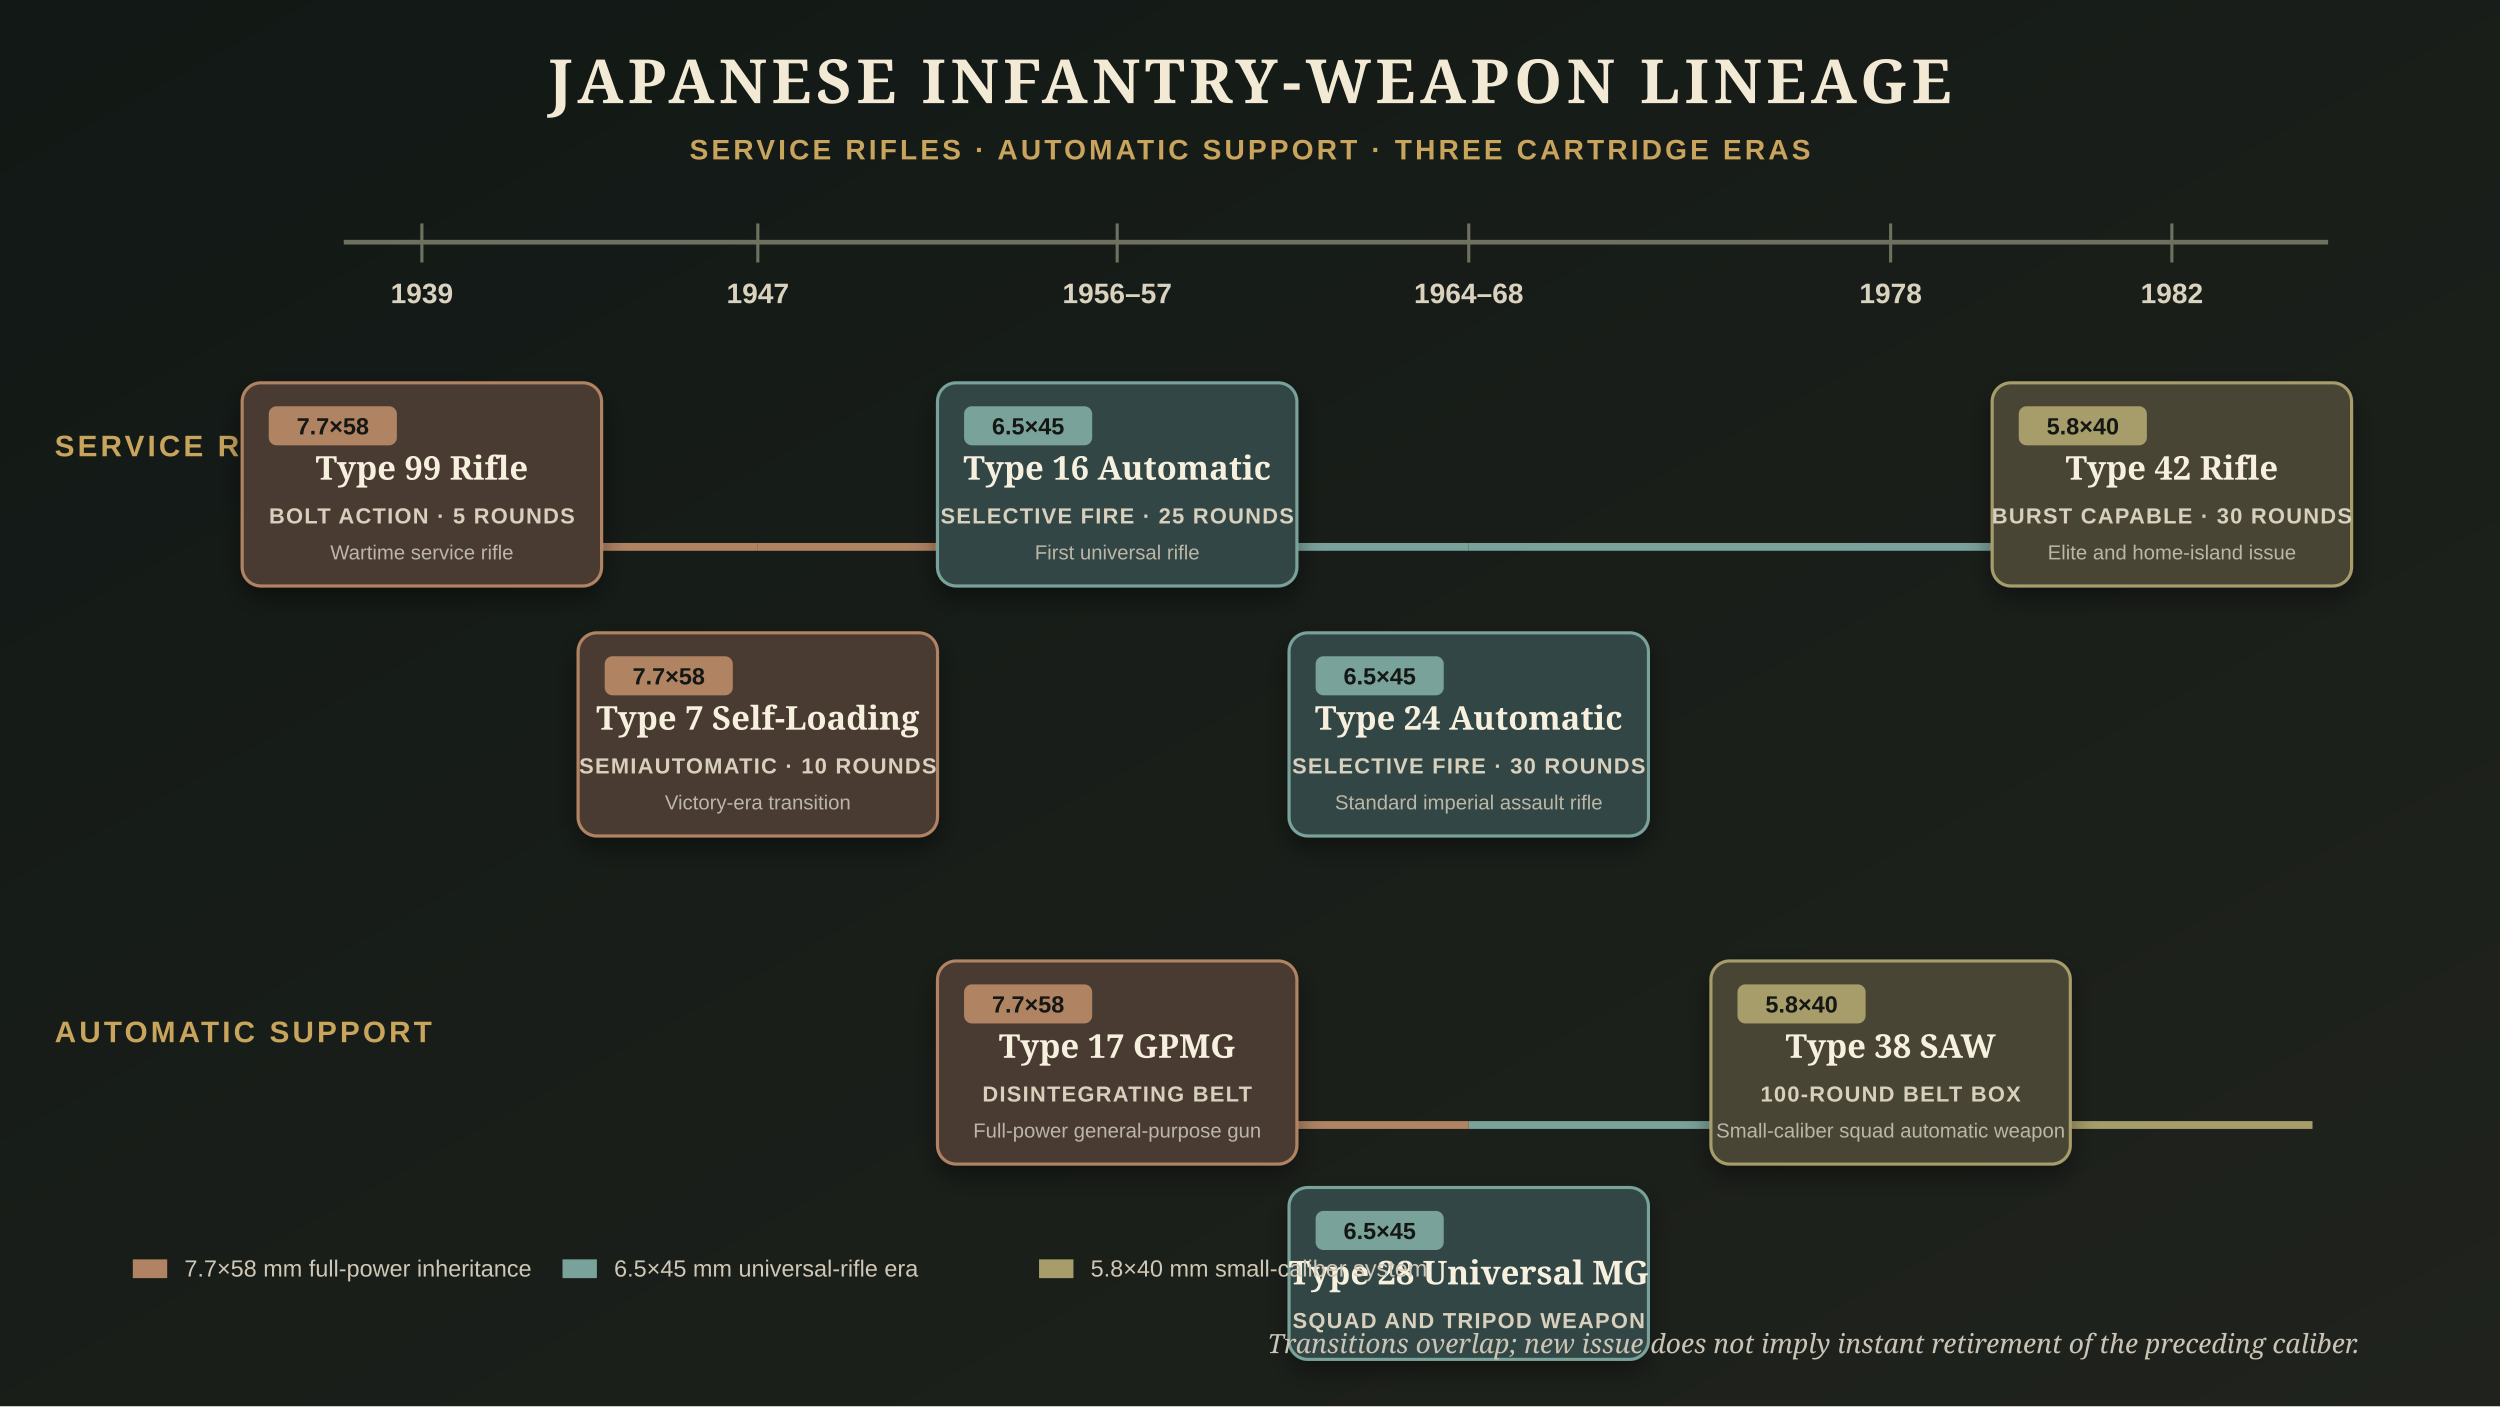
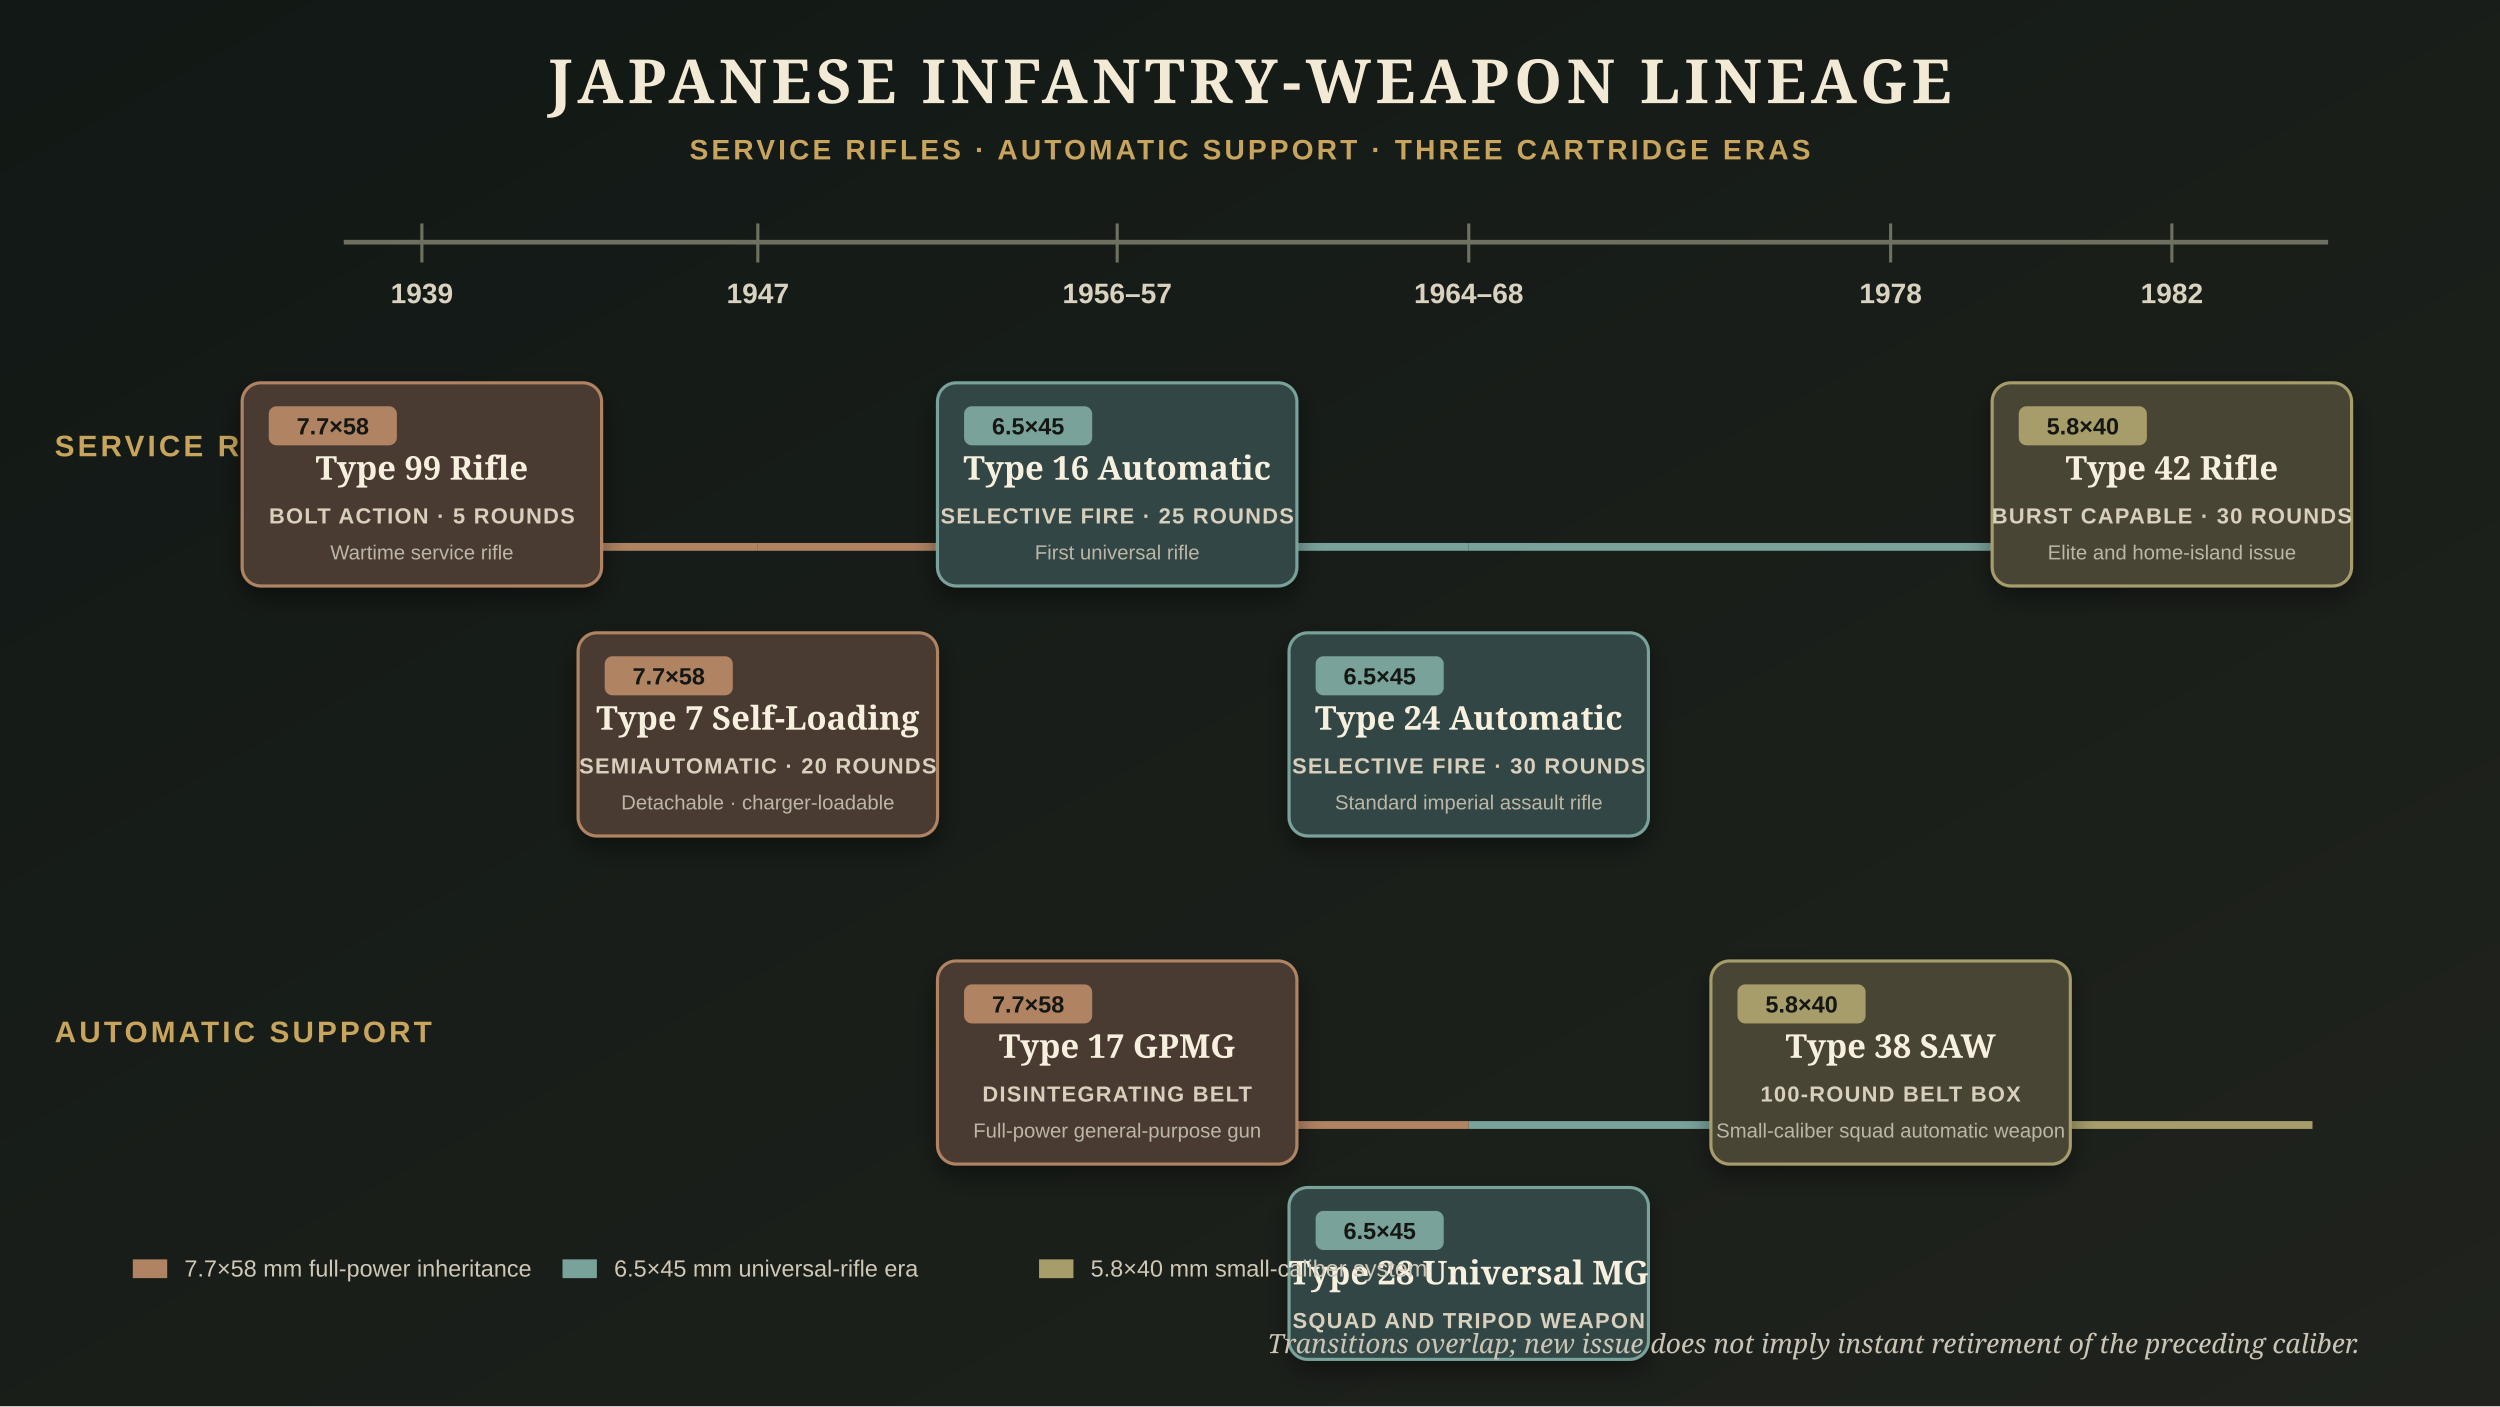
<svg xmlns="http://www.w3.org/2000/svg" width="1600" height="900" viewBox="0 0 1600 900" role="img" aria-labelledby="title desc">
  <defs>
    <linearGradient id="bg" x1="0" y1="0" x2="1" y2="1">
      <stop stop-color="#111815" />
      <stop offset="1" stop-color="#20231d" />
    </linearGradient>
    <filter id="shadow" x="-20%" y="-20%" width="140%" height="140%">
      <feDropShadow dx="0" dy="7" stdDeviation="8" flood-color="#000" flood-opacity=".4" />
    </filter>
    <style>
      .title{font:700 39px Georgia,serif;letter-spacing:3px;fill:#f3ead5}.sub{font:600 18px Arial,sans-serif;letter-spacing:2px;fill:#c8a45c}.axis{stroke:#6e715f;stroke-width:3}.tick{stroke:#6e715f;stroke-width:2}.year{font:700 18px Arial,sans-serif;fill:#d9d2bf}.row{font:700 19px Arial,sans-serif;letter-spacing:2px;fill:#c8a45c}.box{rx:12;stroke-width:2;filter:url(#shadow)}.name{font:700 21px Georgia,serif;fill:#f7f0df}.kind{font:600 14px Arial,sans-serif;letter-spacing:.8px;fill:#d8d0bd}.spec{font:13px Arial,sans-serif;fill:#bbb6a7}.cal{font:700 15px Arial,sans-serif;fill:#141713}.flow77{stroke:#b08363;stroke-width:5;fill:none}.flow65{stroke:#79a29a;stroke-width:5;fill:none}.flow58{stroke:#a69d6a;stroke-width:5;fill:none}.legend{font:15px Arial,sans-serif;fill:#d0c8b7}.note{font:italic 17px Georgia,serif;fill:#c9c4b5}
    </style>
  </defs>
  <rect width="1600" height="900" fill="url(#bg)" />
  <text x="800" y="66" text-anchor="middle" class="title">JAPANESE INFANTRY-WEAPON LINEAGE</text>
  <text x="800" y="102" text-anchor="middle" class="sub">SERVICE RIFLES · AUTOMATIC SUPPORT · THREE CARTRIDGE ERAS</text>
  <line x1="220" y1="155" x2="1490" y2="155" class="axis" />
  <g text-anchor="middle">
    <line x1="270" y1="143" x2="270" y2="168" class="tick" />
    <text x="270" y="194" class="year">1939</text>
    <line x1="485" y1="143" x2="485" y2="168" class="tick" />
    <text x="485" y="194" class="year">1947</text>
    <line x1="715" y1="143" x2="715" y2="168" class="tick" />
    <text x="715" y="194" class="year">1956–57</text>
    <line x1="940" y1="143" x2="940" y2="168" class="tick" />
    <text x="940" y="194" class="year">1964–68</text>
    <line x1="1210" y1="143" x2="1210" y2="168" class="tick" />
    <text x="1210" y="194" class="year">1978</text>
    <line x1="1390" y1="143" x2="1390" y2="168" class="tick" />
    <text x="1390" y="194" class="year">1982</text>
  </g>
  <text x="35" y="292" class="row">SERVICE RIFLES</text>
  <path d="M270 350 H485" class="flow77" />
  <path d="M485 350 H715" class="flow77" />
  <path d="M715 350 H940" class="flow65" />
  <path d="M940 350 H1390" class="flow65" />
  <path d="M1390 350 H1480" class="flow58" />
  <g>
    <rect x="155" y="245" width="230" height="130" class="box" fill="#4a3a31" stroke="#b08363" />
    <rect x="172" y="260" width="82" height="25" rx="5" fill="#b08363" />
    <text x="213" y="278" text-anchor="middle" class="cal">7.7×58</text>
    <text x="270" y="307" text-anchor="middle" class="name">Type 99 Rifle</text>
    <text x="270" y="335" text-anchor="middle" class="kind">BOLT ACTION · 5 ROUNDS</text>
    <text x="270" y="358" text-anchor="middle" class="spec">Wartime service rifle</text>
    <rect x="370" y="405" width="230" height="130" class="box" fill="#4a3a31" stroke="#b08363" />
    <rect x="387" y="420" width="82" height="25" rx="5" fill="#b08363" />
    <text x="428" y="438" text-anchor="middle" class="cal">7.7×58</text>
    <text x="485" y="467" text-anchor="middle" class="name">Type 7 Self-Loading</text>
-     <text x="485" y="495" text-anchor="middle" class="kind">SEMIAUTOMATIC · 10 ROUNDS</text>
-     <text x="485" y="518" text-anchor="middle" class="spec">Victory-era transition</text>
+     <text x="485" y="495" text-anchor="middle" class="kind">SEMIAUTOMATIC · 20 ROUNDS</text>
+     <text x="485" y="518" text-anchor="middle" class="spec">Detachable · charger-loadable</text>
    <rect x="600" y="245" width="230" height="130" class="box" fill="#304744" stroke="#79a29a" />
    <rect x="617" y="260" width="82" height="25" rx="5" fill="#79a29a" />
    <text x="658" y="278" text-anchor="middle" class="cal">6.5×45</text>
    <text x="715" y="307" text-anchor="middle" class="name">Type 16 Automatic</text>
    <text x="715" y="335" text-anchor="middle" class="kind">SELECTIVE FIRE · 25 ROUNDS</text>
    <text x="715" y="358" text-anchor="middle" class="spec">First universal rifle</text>
    <rect x="825" y="405" width="230" height="130" class="box" fill="#304744" stroke="#79a29a" />
    <rect x="842" y="420" width="82" height="25" rx="5" fill="#79a29a" />
    <text x="883" y="438" text-anchor="middle" class="cal">6.5×45</text>
    <text x="940" y="467" text-anchor="middle" class="name">Type 24 Automatic</text>
    <text x="940" y="495" text-anchor="middle" class="kind">SELECTIVE FIRE · 30 ROUNDS</text>
    <text x="940" y="518" text-anchor="middle" class="spec">Standard imperial assault rifle</text>
    <rect x="1275" y="245" width="230" height="130" class="box" fill="#484536" stroke="#a69d6a" />
    <rect x="1292" y="260" width="82" height="25" rx="5" fill="#a69d6a" />
    <text x="1333" y="278" text-anchor="middle" class="cal">5.8×40</text>
    <text x="1390" y="307" text-anchor="middle" class="name">Type 42 Rifle</text>
    <text x="1390" y="335" text-anchor="middle" class="kind">BURST CAPABLE · 30 ROUNDS</text>
    <text x="1390" y="358" text-anchor="middle" class="spec">Elite and home-island issue</text>
  </g>
  <text x="35" y="667" class="row">AUTOMATIC SUPPORT</text>
  <path d="M715 720 H940" class="flow77" />
  <path d="M940 720 H1210" class="flow65" />
  <path d="M1210 720 H1480" class="flow58" />
  <g>
    <rect x="600" y="615" width="230" height="130" class="box" fill="#4a3a31" stroke="#b08363" />
    <rect x="617" y="630" width="82" height="25" rx="5" fill="#b08363" />
    <text x="658" y="648" text-anchor="middle" class="cal">7.7×58</text>
    <text x="715" y="677" text-anchor="middle" class="name">Type 17 GPMG</text>
    <text x="715" y="705" text-anchor="middle" class="kind">DISINTEGRATING BELT</text>
    <text x="715" y="728" text-anchor="middle" class="spec">Full-power general-purpose gun</text>
    <rect x="825" y="760" width="230" height="110" class="box" fill="#304744" stroke="#79a29a" />
    <rect x="842" y="775" width="82" height="25" rx="5" fill="#79a29a" />
    <text x="883" y="793" text-anchor="middle" class="cal">6.5×45</text>
    <text x="940" y="822" text-anchor="middle" class="name">Type 28 Universal MG</text>
    <text x="940" y="850" text-anchor="middle" class="kind">SQUAD AND TRIPOD WEAPON</text>
    <rect x="1095" y="615" width="230" height="130" class="box" fill="#484536" stroke="#a69d6a" />
    <rect x="1112" y="630" width="82" height="25" rx="5" fill="#a69d6a" />
    <text x="1153" y="648" text-anchor="middle" class="cal">5.8×40</text>
    <text x="1210" y="677" text-anchor="middle" class="name">Type 38 SAW</text>
    <text x="1210" y="705" text-anchor="middle" class="kind">100-ROUND BELT BOX</text>
    <text x="1210" y="728" text-anchor="middle" class="spec">Small-caliber squad automatic weapon</text>
  </g>
  <rect x="85" y="806" width="22" height="12" fill="#b08363" />
  <text x="118" y="817" class="legend">7.7×58 mm full-power inheritance</text>
  <rect x="360" y="806" width="22" height="12" fill="#79a29a" />
  <text x="393" y="817" class="legend">6.5×45 mm universal-rifle era</text>
  <rect x="665" y="806" width="22" height="12" fill="#a69d6a" />
  <text x="698" y="817" class="legend">5.8×40 mm small-caliber system</text>
  <text x="1510" y="866" text-anchor="end" class="note">Transitions overlap; new issue does not imply instant retirement of the preceding caliber.</text>
</svg>
